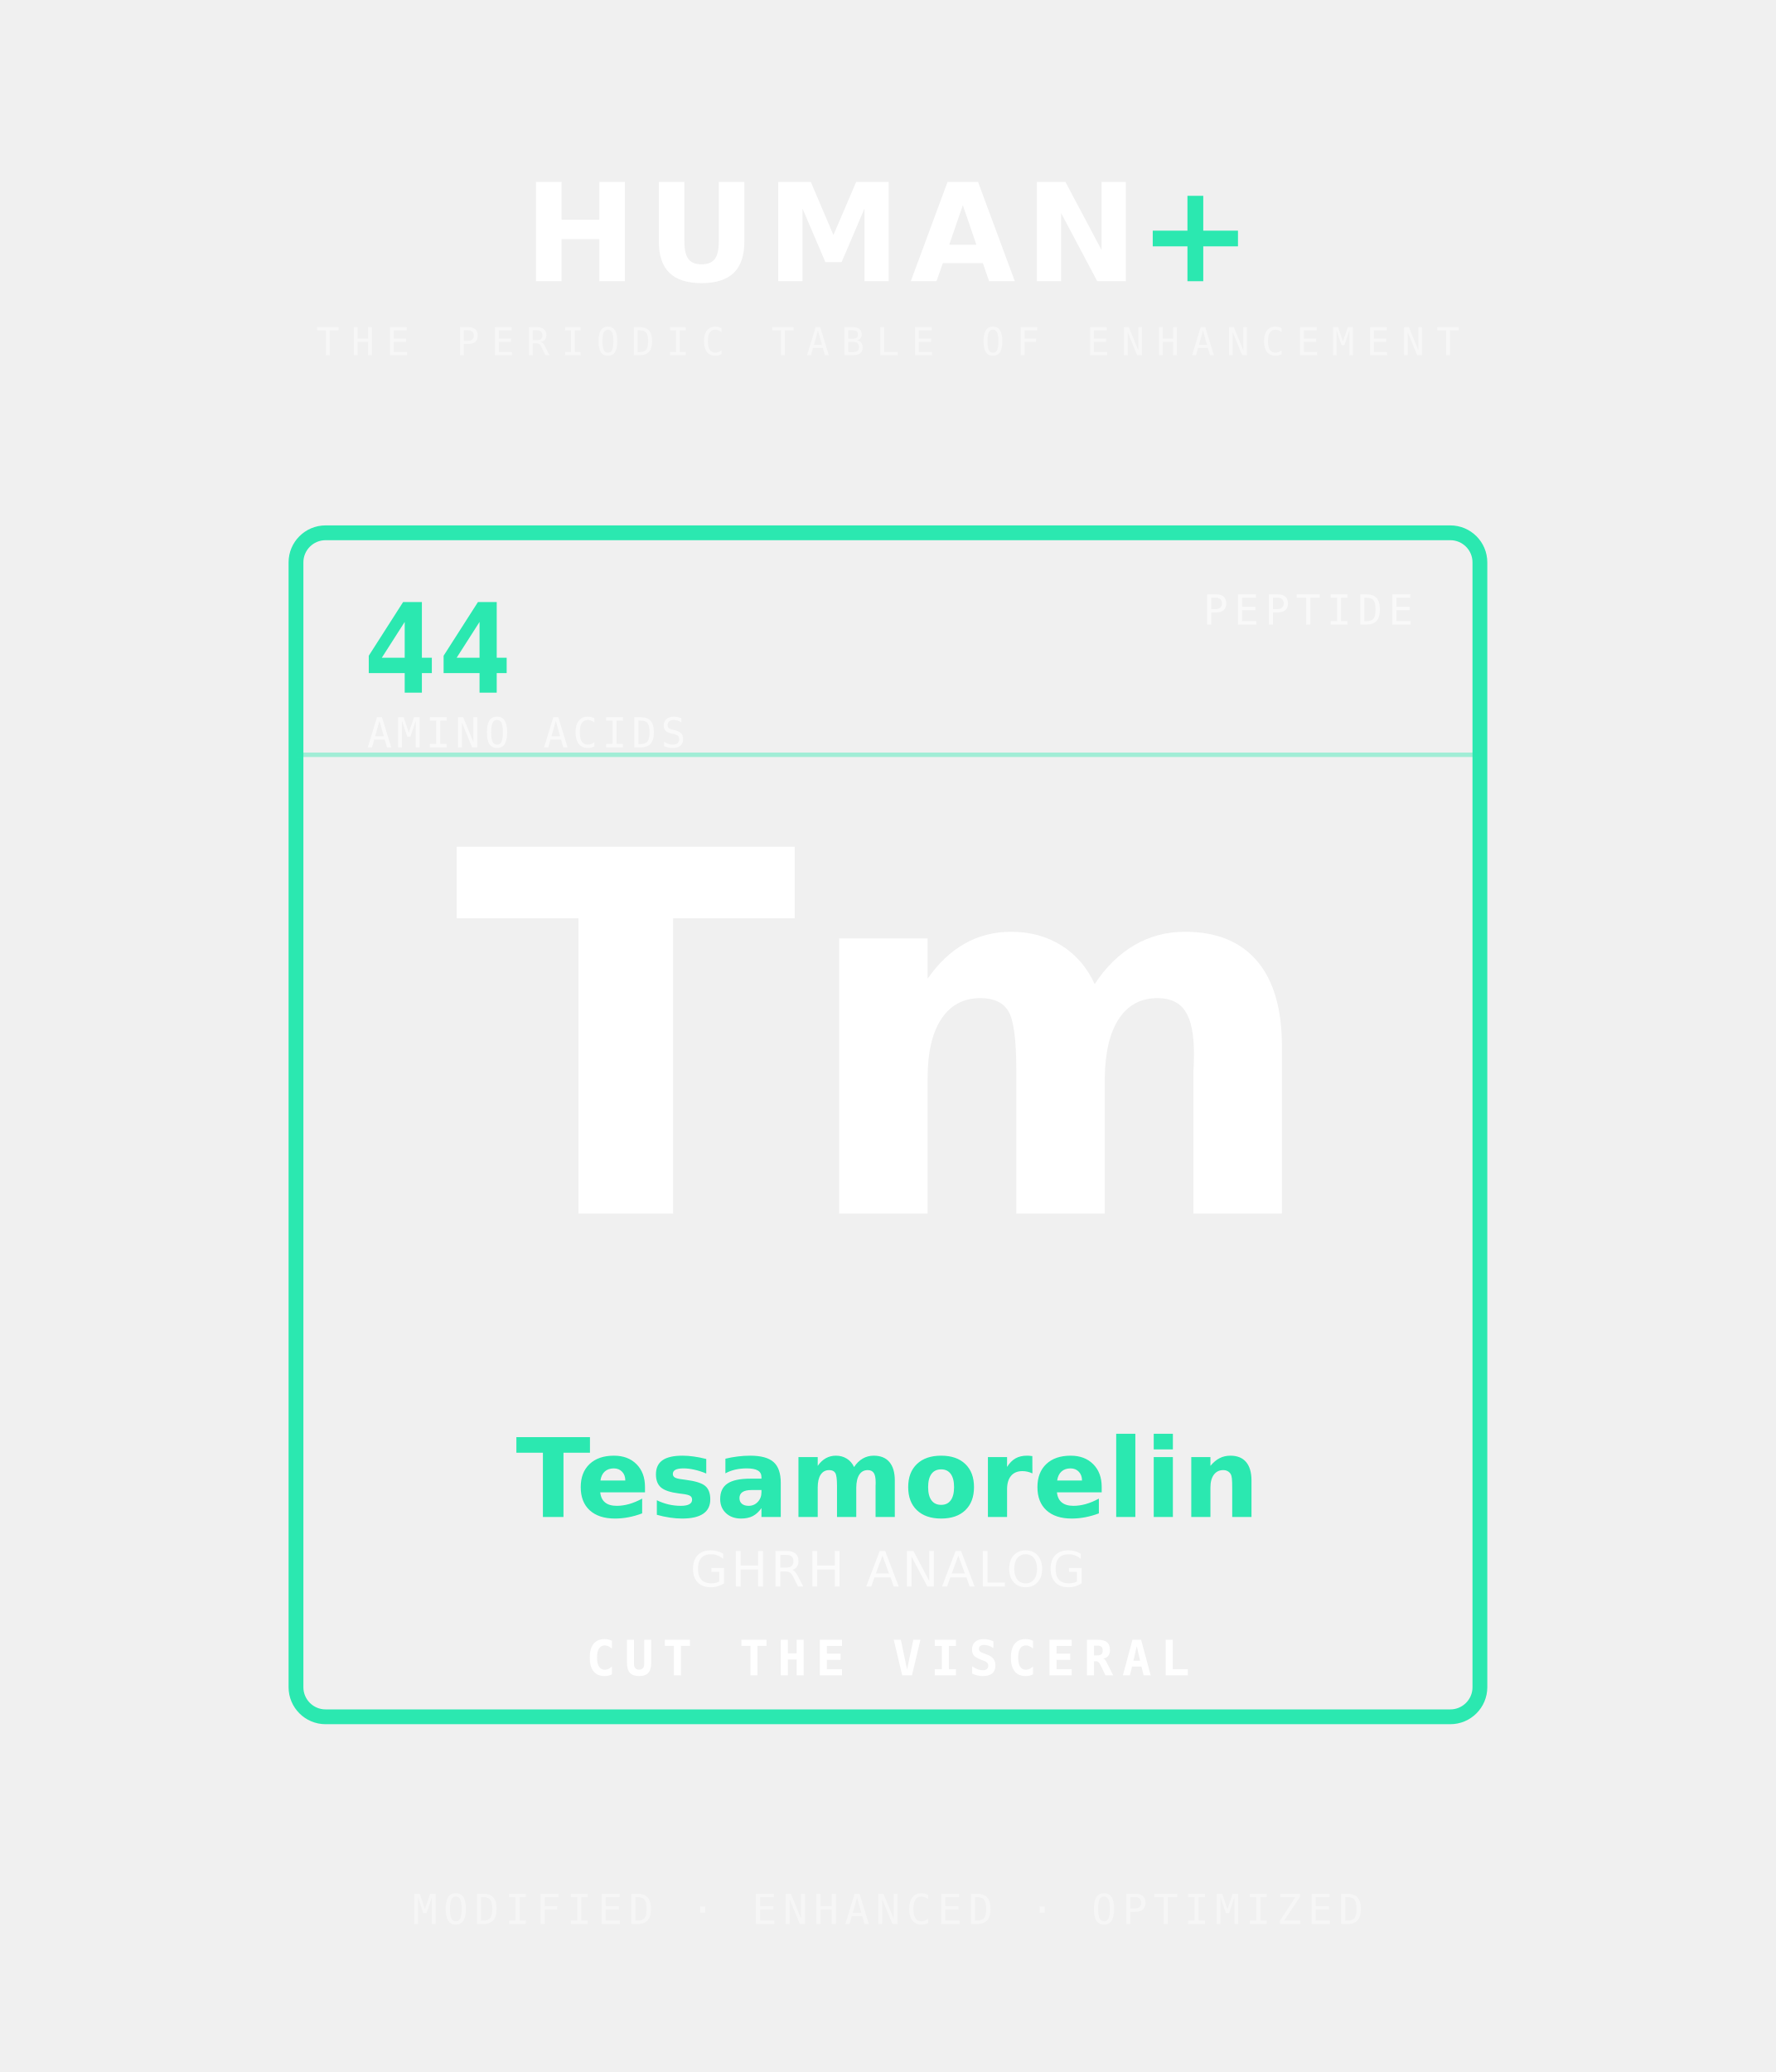
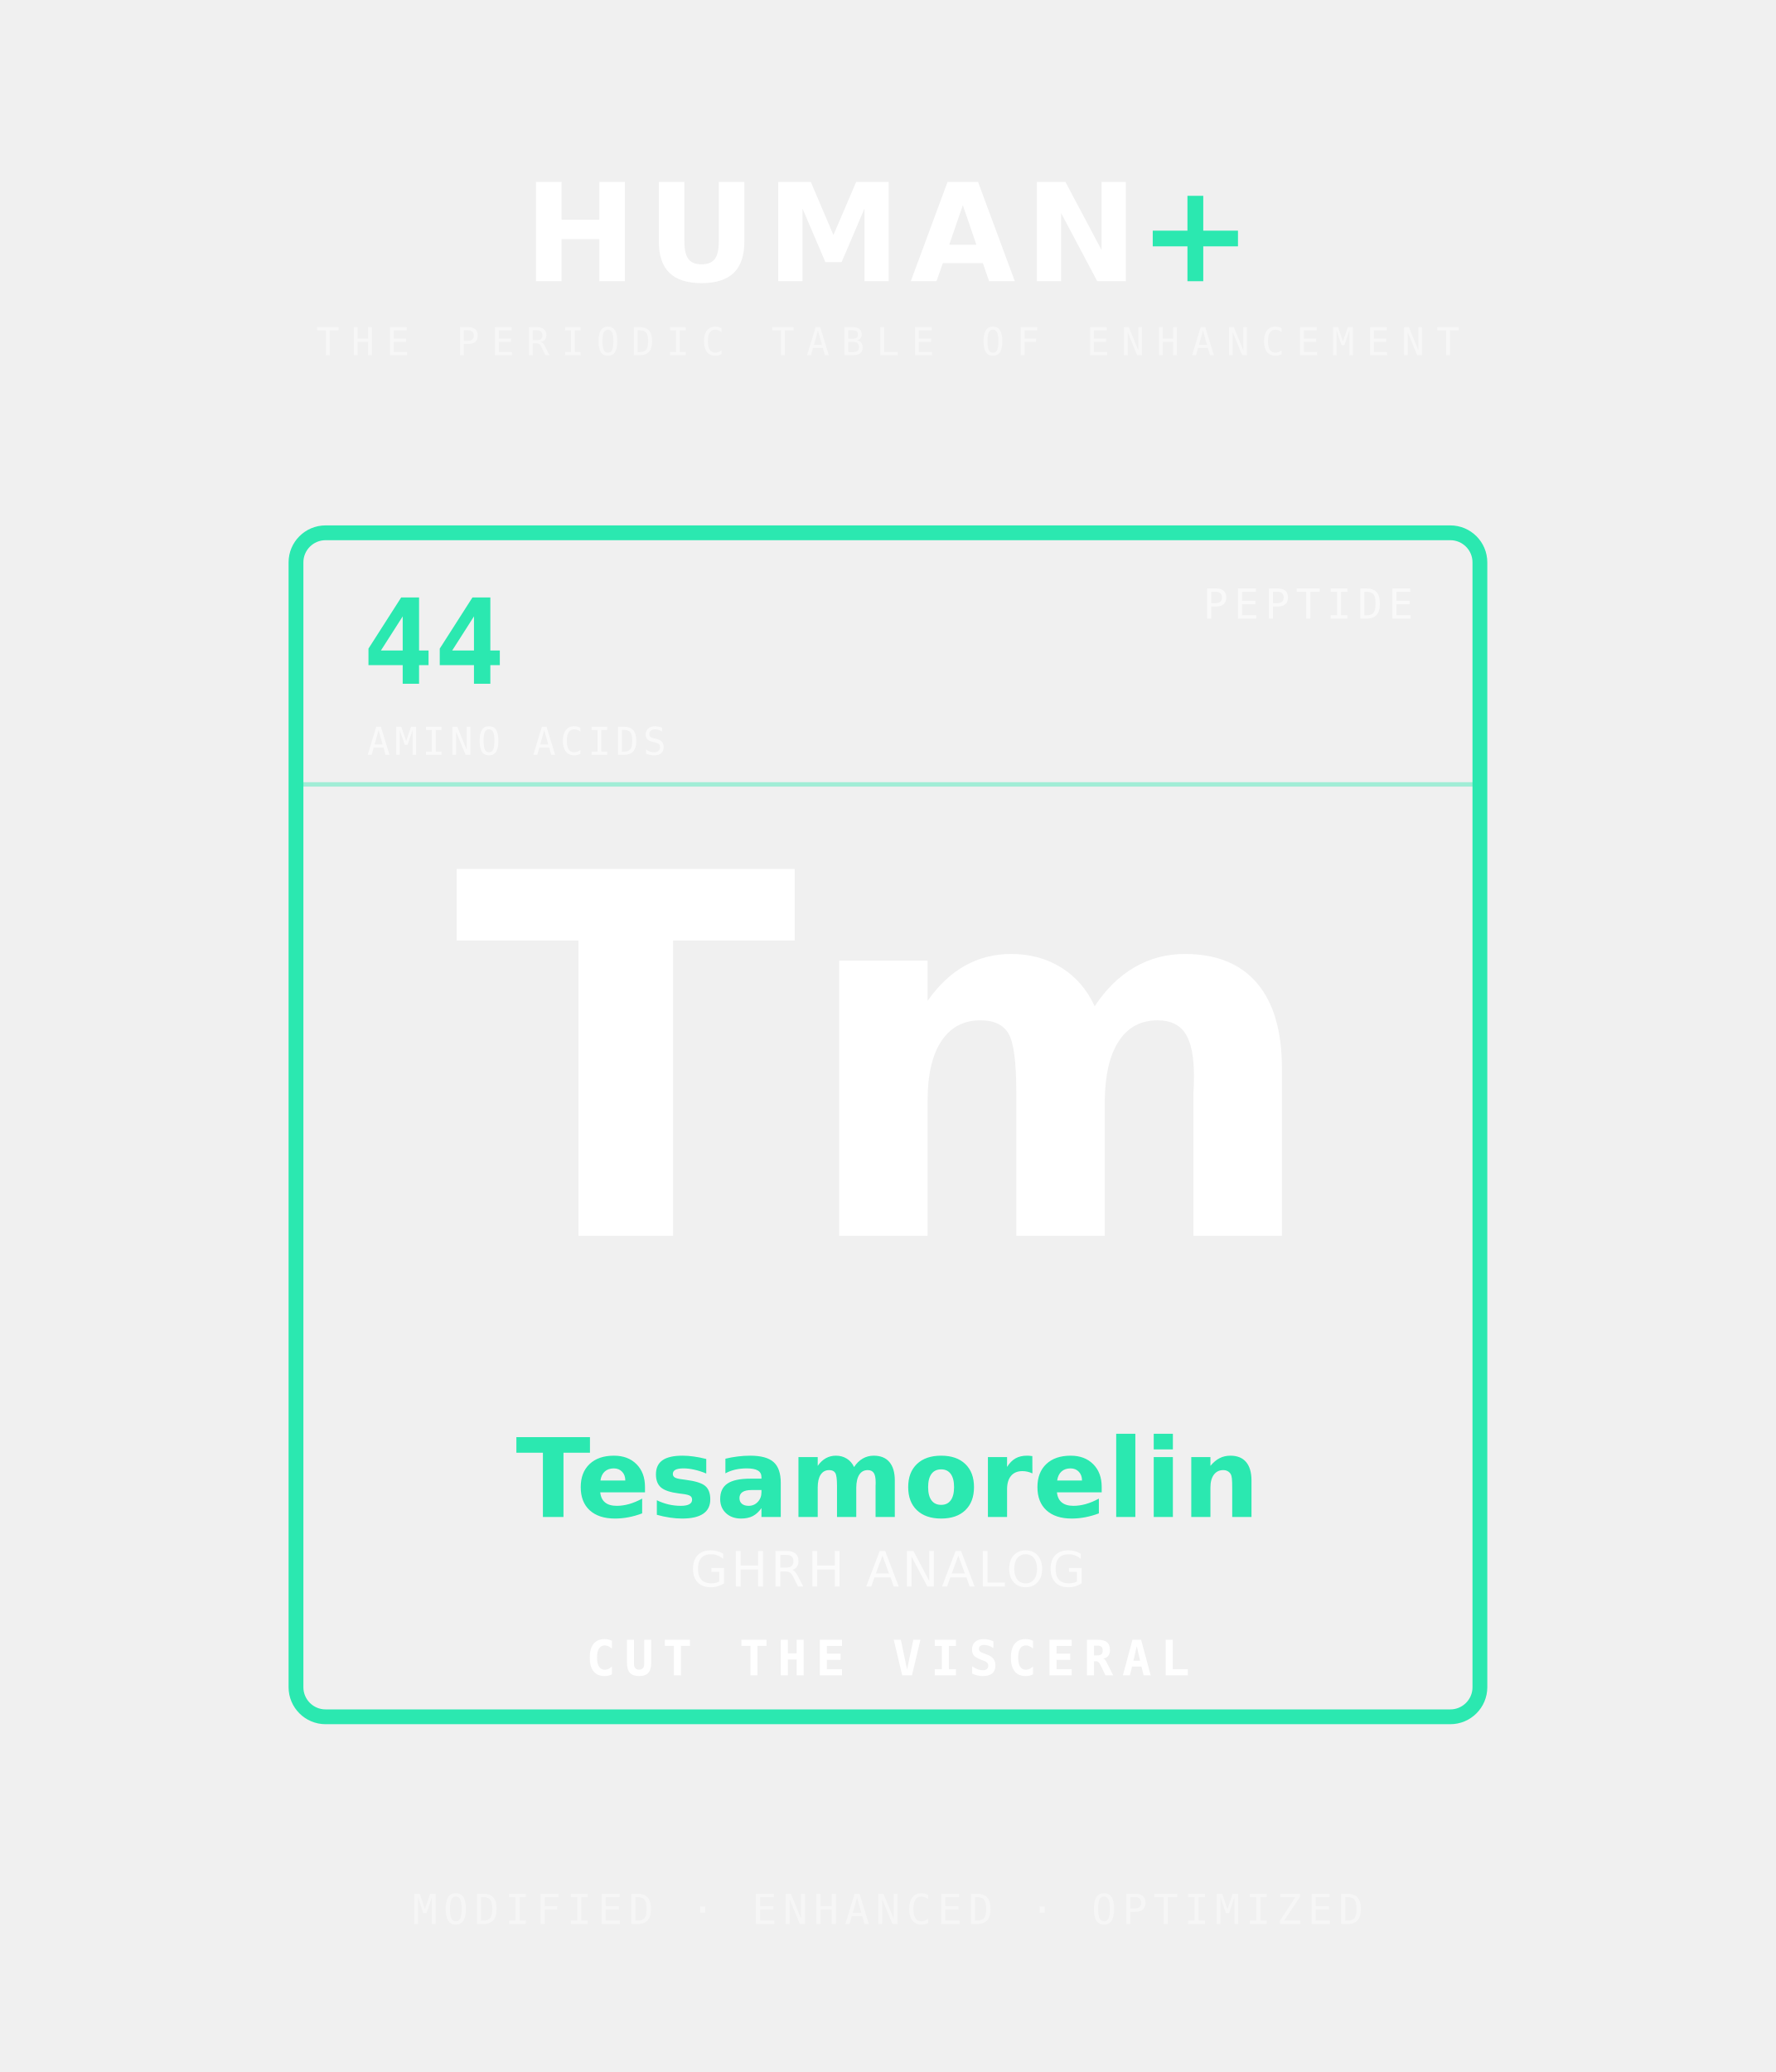
<svg xmlns="http://www.w3.org/2000/svg" viewBox="0 0 1200 1400" width="1200" height="1400">
  <text x="600" y="190" font-family="DejaVu Sans, Liberation Sans, Arial, sans-serif" font-size="92" font-weight="800" text-anchor="middle" letter-spacing="6" fill="#FFFFFF">HUMAN<tspan fill="#2BE8B0">+</tspan>
  </text>
  <text x="600" y="240" font-family="DejaVu Sans Mono, Liberation Mono, monospace" font-size="26" text-anchor="middle" letter-spacing="8" fill="#FFFFFF" fill-opacity="0.45">THE PERIODIC TABLE OF ENHANCEMENT</text>
  <rect x="200" y="360" width="800" height="800" rx="20" fill="none" stroke="#2BE8B0" stroke-width="10" />
-   <line x1="200" y1="510" x2="1000" y2="510" stroke="#2BE8B0" stroke-width="3" stroke-opacity="0.4" />
-   <text x="245" y="468" font-family="DejaVu Sans Mono, Liberation Mono, monospace" font-size="84" font-weight="700" fill="#2BE8B0">44</text>
-   <text x="248" y="505" font-family="DejaVu Sans Mono, Liberation Mono, monospace" font-size="28" letter-spacing="3" fill="#FFFFFF" fill-opacity="0.6">AMINO ACIDS</text>
-   <text x="955" y="422" font-family="DejaVu Sans Mono, Liberation Mono, monospace" font-size="28" letter-spacing="4" text-anchor="end" fill="#FFFFFF" fill-opacity="0.6">PEPTIDE</text>
-   <text x="600.0" y="820" font-family="DejaVu Sans, Liberation Sans, Arial, sans-serif" font-size="340" font-weight="800" text-anchor="middle" fill="#FFFFFF">Tm</text>
+   <line x1="200" y1="530" x2="1000" y2="530" stroke="#2BE8B0" stroke-width="3" stroke-opacity="0.4" />
+   <text x="245" y="462" font-family="DejaVu Sans Mono, Liberation Mono, monospace" font-size="80" font-weight="700" fill="#2BE8B0">44</text>
+   <text x="248" y="510" font-family="DejaVu Sans Mono, Liberation Mono, monospace" font-size="26" letter-spacing="3" fill="#FFFFFF" fill-opacity="0.6">AMINO ACIDS</text>
+   <text x="955" y="418" font-family="DejaVu Sans Mono, Liberation Mono, monospace" font-size="28" letter-spacing="4" text-anchor="end" fill="#FFFFFF" fill-opacity="0.6">PEPTIDE</text>
+   <text x="600.0" y="835" font-family="DejaVu Sans, Liberation Sans, Arial, sans-serif" font-size="340" font-weight="800" text-anchor="middle" fill="#FFFFFF">Tm</text>
  <text x="600.0" y="1025" font-family="DejaVu Sans, Liberation Sans, Arial, sans-serif" font-size="74" font-weight="800" text-anchor="middle" fill="#2BE8B0">Tesamorelin</text>
  <text x="600.0" y="1072" font-family="DejaVu Sans, Liberation Sans, Arial, sans-serif" font-size="33" letter-spacing="2" text-anchor="middle" fill="#FFFFFF" fill-opacity="0.7">GHRH ANALOG</text>
  <text x="600.0" y="1132" font-family="DejaVu Sans Mono, Liberation Mono, monospace" font-size="33" font-weight="700" letter-spacing="6" text-anchor="middle" fill="#FFFFFF">CUT THE VISCERAL</text>
  <text x="600" y="1300" font-family="DejaVu Sans Mono, Liberation Mono, monospace" font-size="28" letter-spacing="4" text-anchor="middle" fill="#FFFFFF" fill-opacity="0.4">MODIFIED · ENHANCED · OPTIMIZED</text>
</svg>
